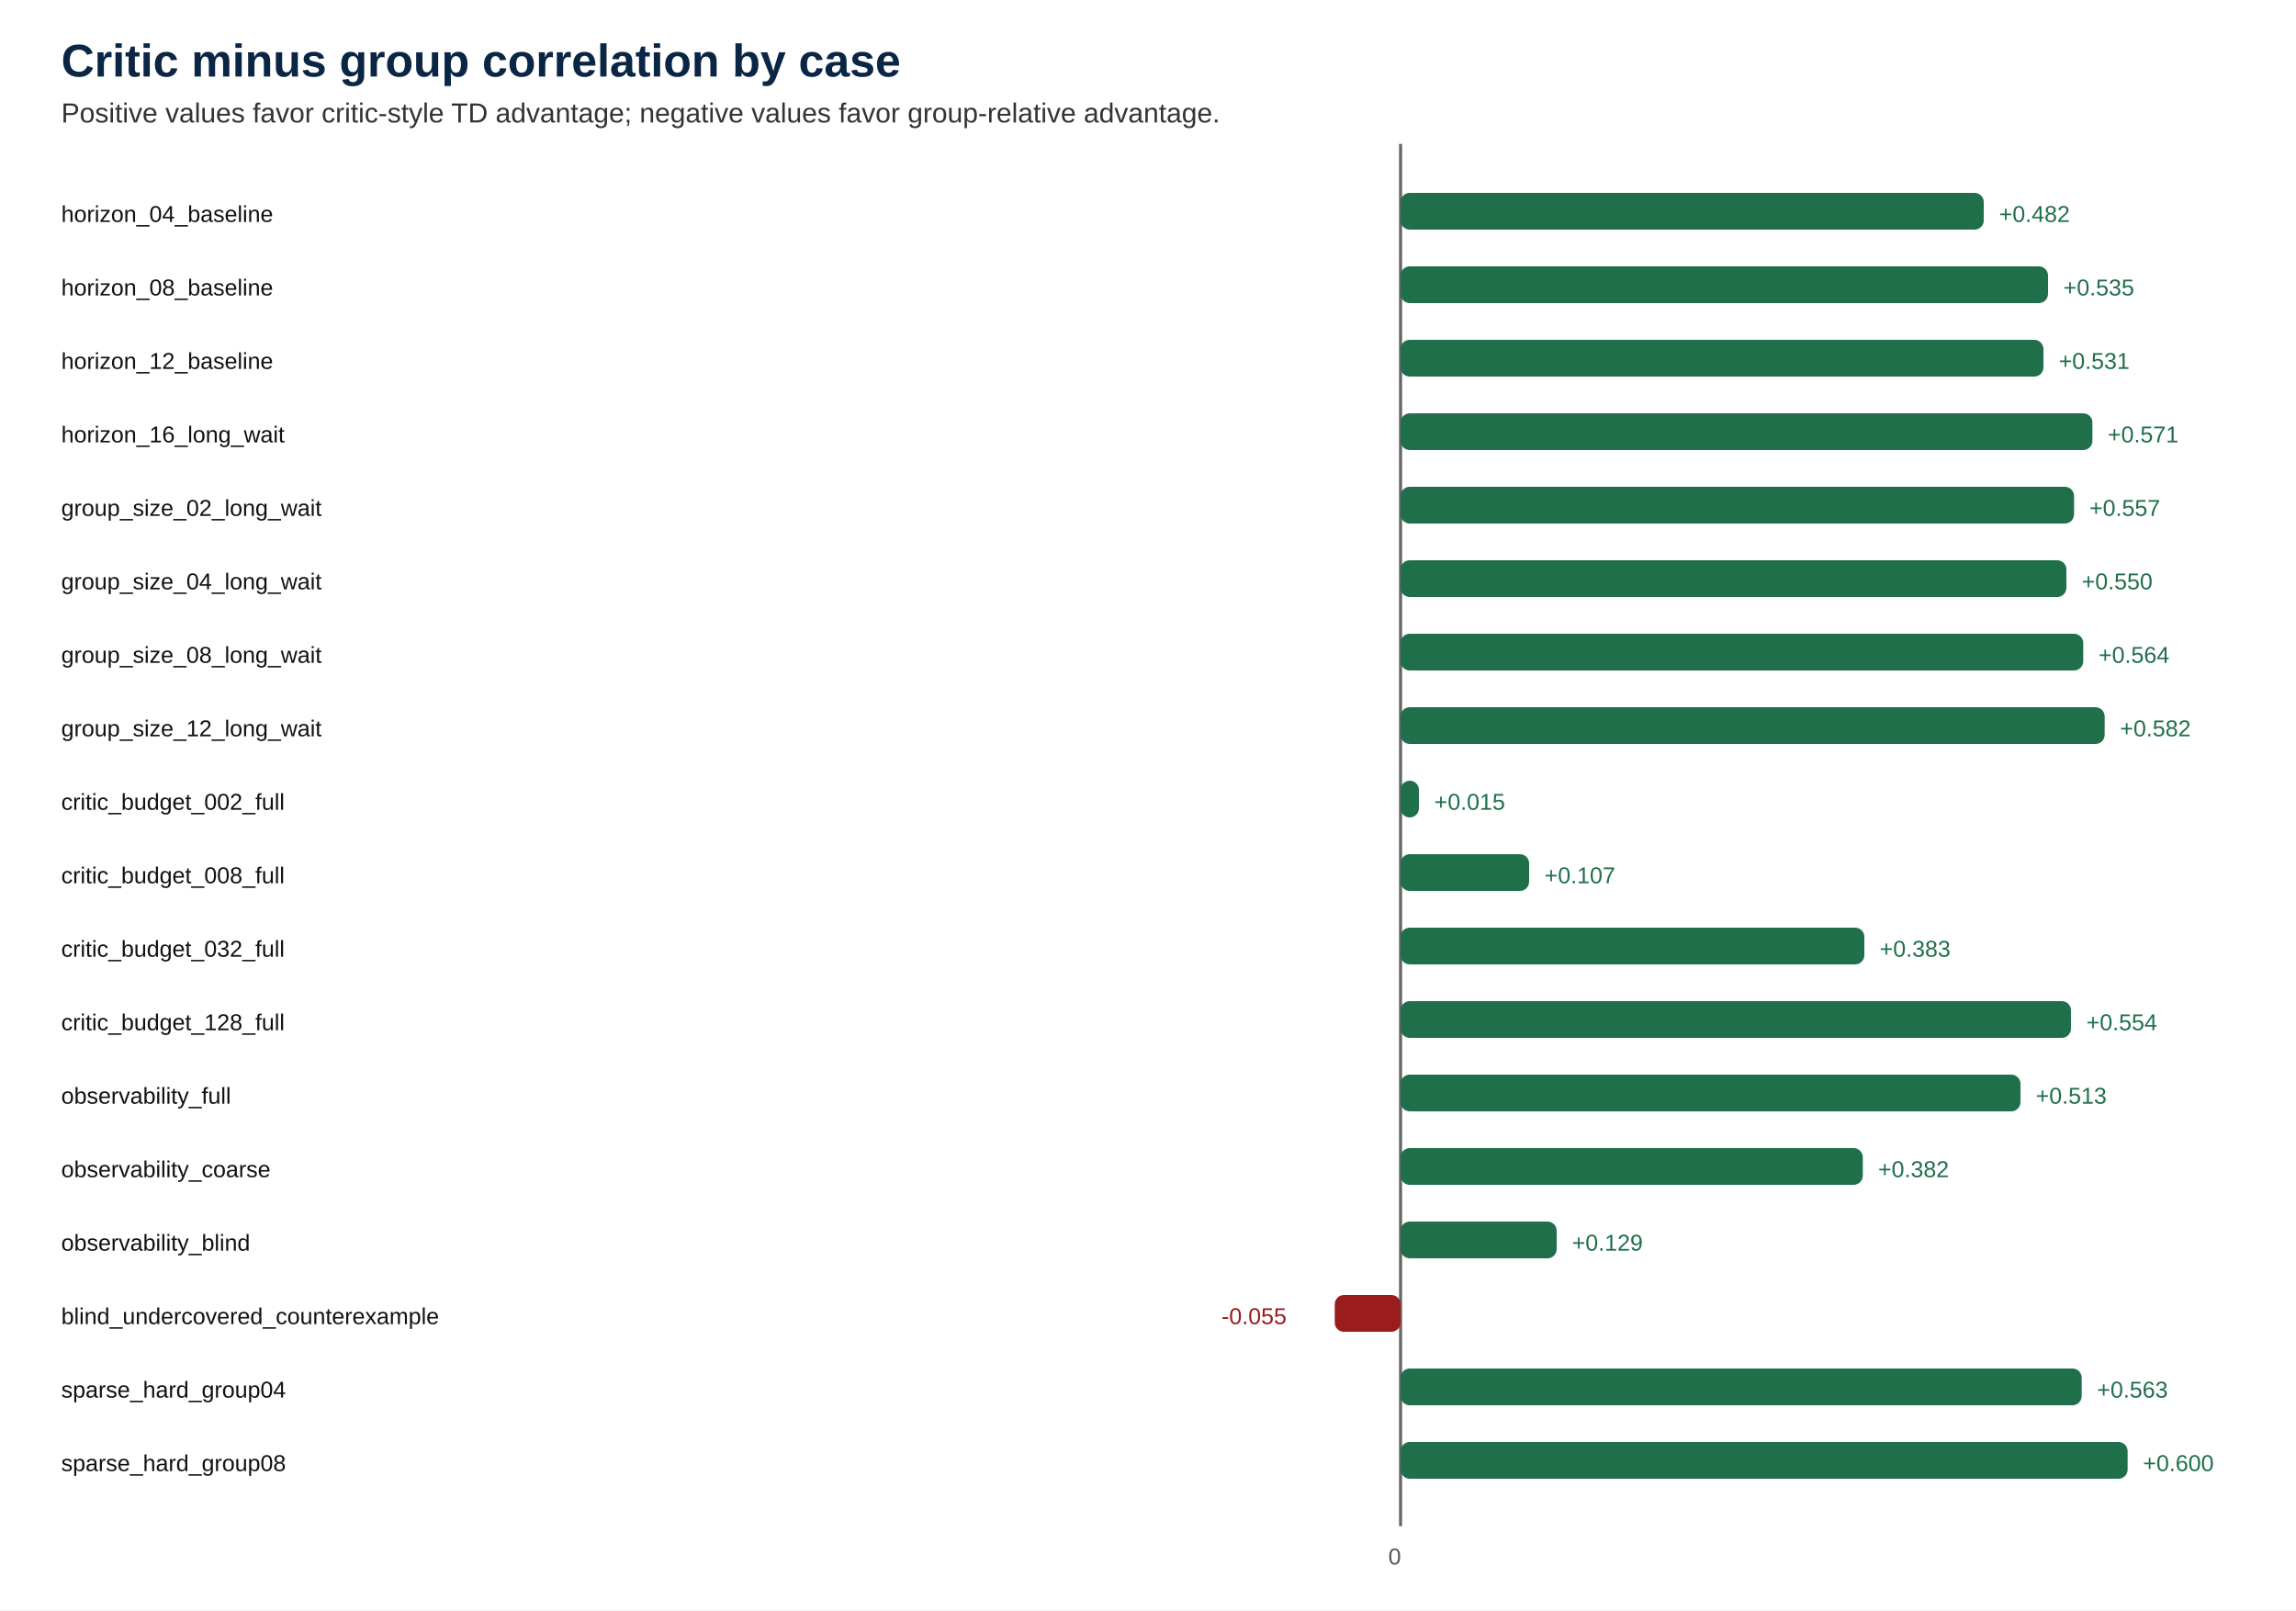
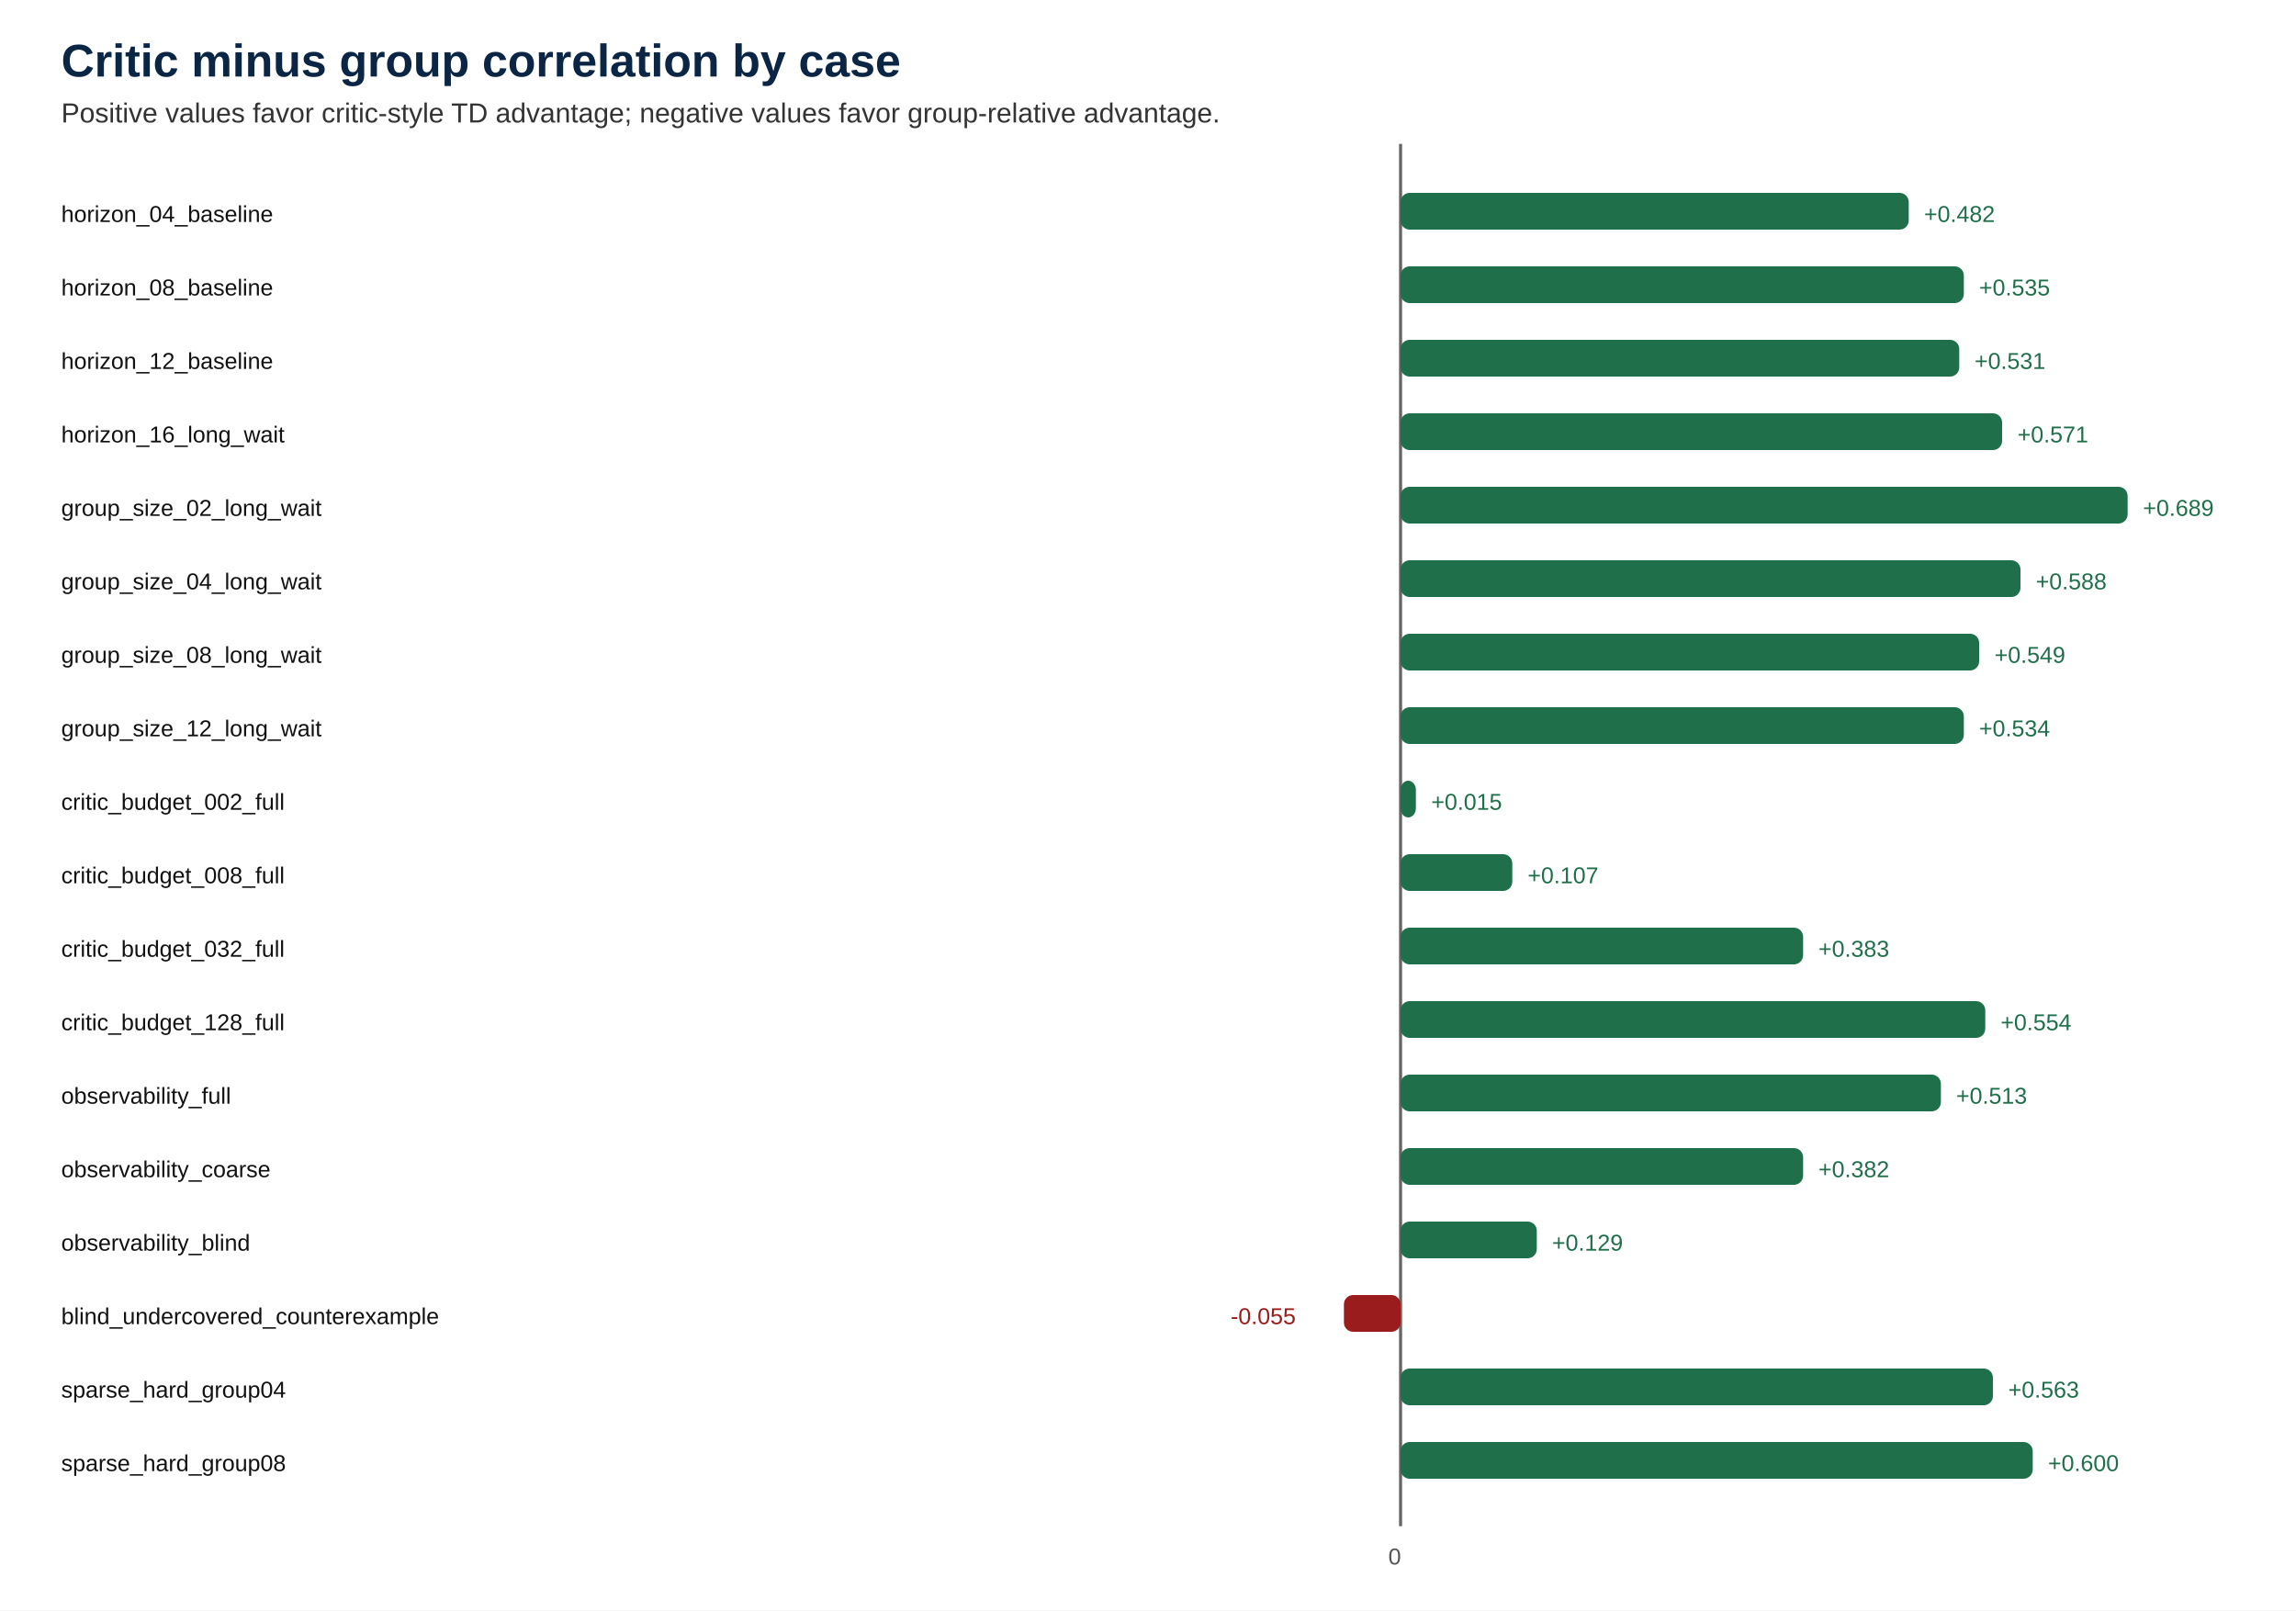
<svg xmlns="http://www.w3.org/2000/svg" width="1500" height="1052" viewBox="0 0 1500 1052">
  <rect width="100%" height="100%" fill="white" />
  <text x="40" y="50" font-family="Arial, sans-serif" font-size="30" font-weight="700" fill="#0B2545">Critic minus group correlation by case</text>
  <text x="40" y="80" font-family="Arial, sans-serif" font-size="18" fill="#333333">Positive values favor critic-style TD advantage; negative values favor group-relative advantage.</text>
  <line x1="915" y1="94" x2="915" y2="997" stroke="#666666" stroke-width="2" />
  <text x="907" y="1022" font-family="Arial, sans-serif" font-size="15" fill="#555555">0</text>
  <text x="40" y="145" font-family="Arial, sans-serif" font-size="15" fill="#111111">horizon_04_baseline</text>
-   <rect x="915" y="126" width="381" height="24" rx="6" fill="#1F6F4A" />
-   <text x="1306" y="145" font-family="Arial, sans-serif" font-size="15" fill="#1F6F4A">+0.482</text>
+   <rect x="915" y="126" width="332" height="24" rx="6" fill="#1F6F4A" />
+   <text x="1257" y="145" font-family="Arial, sans-serif" font-size="15" fill="#1F6F4A">+0.482</text>
  <text x="40" y="193" font-family="Arial, sans-serif" font-size="15" fill="#111111">horizon_08_baseline</text>
-   <rect x="915" y="174" width="423" height="24" rx="6" fill="#1F6F4A" />
-   <text x="1348" y="193" font-family="Arial, sans-serif" font-size="15" fill="#1F6F4A">+0.535</text>
+   <rect x="915" y="174" width="368" height="24" rx="6" fill="#1F6F4A" />
+   <text x="1293" y="193" font-family="Arial, sans-serif" font-size="15" fill="#1F6F4A">+0.535</text>
  <text x="40" y="241" font-family="Arial, sans-serif" font-size="15" fill="#111111">horizon_12_baseline</text>
-   <rect x="915" y="222" width="420" height="24" rx="6" fill="#1F6F4A" />
-   <text x="1345" y="241" font-family="Arial, sans-serif" font-size="15" fill="#1F6F4A">+0.531</text>
+   <rect x="915" y="222" width="365" height="24" rx="6" fill="#1F6F4A" />
+   <text x="1290" y="241" font-family="Arial, sans-serif" font-size="15" fill="#1F6F4A">+0.531</text>
  <text x="40" y="289" font-family="Arial, sans-serif" font-size="15" fill="#111111">horizon_16_long_wait</text>
-   <rect x="915" y="270" width="452" height="24" rx="6" fill="#1F6F4A" />
-   <text x="1377" y="289" font-family="Arial, sans-serif" font-size="15" fill="#1F6F4A">+0.571</text>
+   <rect x="915" y="270" width="393" height="24" rx="6" fill="#1F6F4A" />
+   <text x="1318" y="289" font-family="Arial, sans-serif" font-size="15" fill="#1F6F4A">+0.571</text>
  <text x="40" y="337" font-family="Arial, sans-serif" font-size="15" fill="#111111">group_size_02_long_wait</text>
-   <rect x="915" y="318" width="440" height="24" rx="6" fill="#1F6F4A" />
-   <text x="1365" y="337" font-family="Arial, sans-serif" font-size="15" fill="#1F6F4A">+0.557</text>
+   <rect x="915" y="318" width="475" height="24" rx="6" fill="#1F6F4A" />
+   <text x="1400" y="337" font-family="Arial, sans-serif" font-size="15" fill="#1F6F4A">+0.689</text>
  <text x="40" y="385" font-family="Arial, sans-serif" font-size="15" fill="#111111">group_size_04_long_wait</text>
-   <rect x="915" y="366" width="435" height="24" rx="6" fill="#1F6F4A" />
-   <text x="1360" y="385" font-family="Arial, sans-serif" font-size="15" fill="#1F6F4A">+0.550</text>
+   <rect x="915" y="366" width="405" height="24" rx="6" fill="#1F6F4A" />
+   <text x="1330" y="385" font-family="Arial, sans-serif" font-size="15" fill="#1F6F4A">+0.588</text>
  <text x="40" y="433" font-family="Arial, sans-serif" font-size="15" fill="#111111">group_size_08_long_wait</text>
-   <rect x="915" y="414" width="446" height="24" rx="6" fill="#1F6F4A" />
-   <text x="1371" y="433" font-family="Arial, sans-serif" font-size="15" fill="#1F6F4A">+0.564</text>
+   <rect x="915" y="414" width="378" height="24" rx="6" fill="#1F6F4A" />
+   <text x="1303" y="433" font-family="Arial, sans-serif" font-size="15" fill="#1F6F4A">+0.549</text>
  <text x="40" y="481" font-family="Arial, sans-serif" font-size="15" fill="#111111">group_size_12_long_wait</text>
-   <rect x="915" y="462" width="460" height="24" rx="6" fill="#1F6F4A" />
-   <text x="1385" y="481" font-family="Arial, sans-serif" font-size="15" fill="#1F6F4A">+0.582</text>
+   <rect x="915" y="462" width="368" height="24" rx="6" fill="#1F6F4A" />
+   <text x="1293" y="481" font-family="Arial, sans-serif" font-size="15" fill="#1F6F4A">+0.534</text>
  <text x="40" y="529" font-family="Arial, sans-serif" font-size="15" fill="#111111">critic_budget_002_full</text>
-   <rect x="915" y="510" width="12" height="24" rx="6" fill="#1F6F4A" />
-   <text x="937" y="529" font-family="Arial, sans-serif" font-size="15" fill="#1F6F4A">+0.015</text>
+   <rect x="915" y="510" width="10" height="24" rx="6" fill="#1F6F4A" />
+   <text x="935" y="529" font-family="Arial, sans-serif" font-size="15" fill="#1F6F4A">+0.015</text>
  <text x="40" y="577" font-family="Arial, sans-serif" font-size="15" fill="#111111">critic_budget_008_full</text>
-   <rect x="915" y="558" width="84" height="24" rx="6" fill="#1F6F4A" />
-   <text x="1009" y="577" font-family="Arial, sans-serif" font-size="15" fill="#1F6F4A">+0.107</text>
+   <rect x="915" y="558" width="73" height="24" rx="6" fill="#1F6F4A" />
+   <text x="998" y="577" font-family="Arial, sans-serif" font-size="15" fill="#1F6F4A">+0.107</text>
  <text x="40" y="625" font-family="Arial, sans-serif" font-size="15" fill="#111111">critic_budget_032_full</text>
-   <rect x="915" y="606" width="303" height="24" rx="6" fill="#1F6F4A" />
-   <text x="1228" y="625" font-family="Arial, sans-serif" font-size="15" fill="#1F6F4A">+0.383</text>
+   <rect x="915" y="606" width="263" height="24" rx="6" fill="#1F6F4A" />
+   <text x="1188" y="625" font-family="Arial, sans-serif" font-size="15" fill="#1F6F4A">+0.383</text>
  <text x="40" y="673" font-family="Arial, sans-serif" font-size="15" fill="#111111">critic_budget_128_full</text>
-   <rect x="915" y="654" width="438" height="24" rx="6" fill="#1F6F4A" />
-   <text x="1363" y="673" font-family="Arial, sans-serif" font-size="15" fill="#1F6F4A">+0.554</text>
+   <rect x="915" y="654" width="382" height="24" rx="6" fill="#1F6F4A" />
+   <text x="1307" y="673" font-family="Arial, sans-serif" font-size="15" fill="#1F6F4A">+0.554</text>
  <text x="40" y="721" font-family="Arial, sans-serif" font-size="15" fill="#111111">observability_full</text>
-   <rect x="915" y="702" width="405" height="24" rx="6" fill="#1F6F4A" />
-   <text x="1330" y="721" font-family="Arial, sans-serif" font-size="15" fill="#1F6F4A">+0.513</text>
+   <rect x="915" y="702" width="353" height="24" rx="6" fill="#1F6F4A" />
+   <text x="1278" y="721" font-family="Arial, sans-serif" font-size="15" fill="#1F6F4A">+0.513</text>
  <text x="40" y="769" font-family="Arial, sans-serif" font-size="15" fill="#111111">observability_coarse</text>
-   <rect x="915" y="750" width="302" height="24" rx="6" fill="#1F6F4A" />
-   <text x="1227" y="769" font-family="Arial, sans-serif" font-size="15" fill="#1F6F4A">+0.382</text>
+   <rect x="915" y="750" width="263" height="24" rx="6" fill="#1F6F4A" />
+   <text x="1188" y="769" font-family="Arial, sans-serif" font-size="15" fill="#1F6F4A">+0.382</text>
  <text x="40" y="817" font-family="Arial, sans-serif" font-size="15" fill="#111111">observability_blind</text>
-   <rect x="915" y="798" width="102" height="24" rx="6" fill="#1F6F4A" />
-   <text x="1027" y="817" font-family="Arial, sans-serif" font-size="15" fill="#1F6F4A">+0.129</text>
+   <rect x="915" y="798" width="89" height="24" rx="6" fill="#1F6F4A" />
+   <text x="1014" y="817" font-family="Arial, sans-serif" font-size="15" fill="#1F6F4A">+0.129</text>
  <text x="40" y="865" font-family="Arial, sans-serif" font-size="15" fill="#111111">blind_undercovered_counterexample</text>
-   <rect x="872" y="846" width="43" height="24" rx="6" fill="#9B1C1C" />
-   <text x="798" y="865" font-family="Arial, sans-serif" font-size="15" fill="#9B1C1C">-0.055</text>
+   <rect x="878" y="846" width="37" height="24" rx="6" fill="#9B1C1C" />
+   <text x="804" y="865" font-family="Arial, sans-serif" font-size="15" fill="#9B1C1C">-0.055</text>
  <text x="40" y="913" font-family="Arial, sans-serif" font-size="15" fill="#111111">sparse_hard_group04</text>
-   <rect x="915" y="894" width="445" height="24" rx="6" fill="#1F6F4A" />
-   <text x="1370" y="913" font-family="Arial, sans-serif" font-size="15" fill="#1F6F4A">+0.563</text>
+   <rect x="915" y="894" width="387" height="24" rx="6" fill="#1F6F4A" />
+   <text x="1312" y="913" font-family="Arial, sans-serif" font-size="15" fill="#1F6F4A">+0.563</text>
  <text x="40" y="961" font-family="Arial, sans-serif" font-size="15" fill="#111111">sparse_hard_group08</text>
-   <rect x="915" y="942" width="475" height="24" rx="6" fill="#1F6F4A" />
-   <text x="1400" y="961" font-family="Arial, sans-serif" font-size="15" fill="#1F6F4A">+0.600</text>
+   <rect x="915" y="942" width="413" height="24" rx="6" fill="#1F6F4A" />
+   <text x="1338" y="961" font-family="Arial, sans-serif" font-size="15" fill="#1F6F4A">+0.600</text>
</svg>
